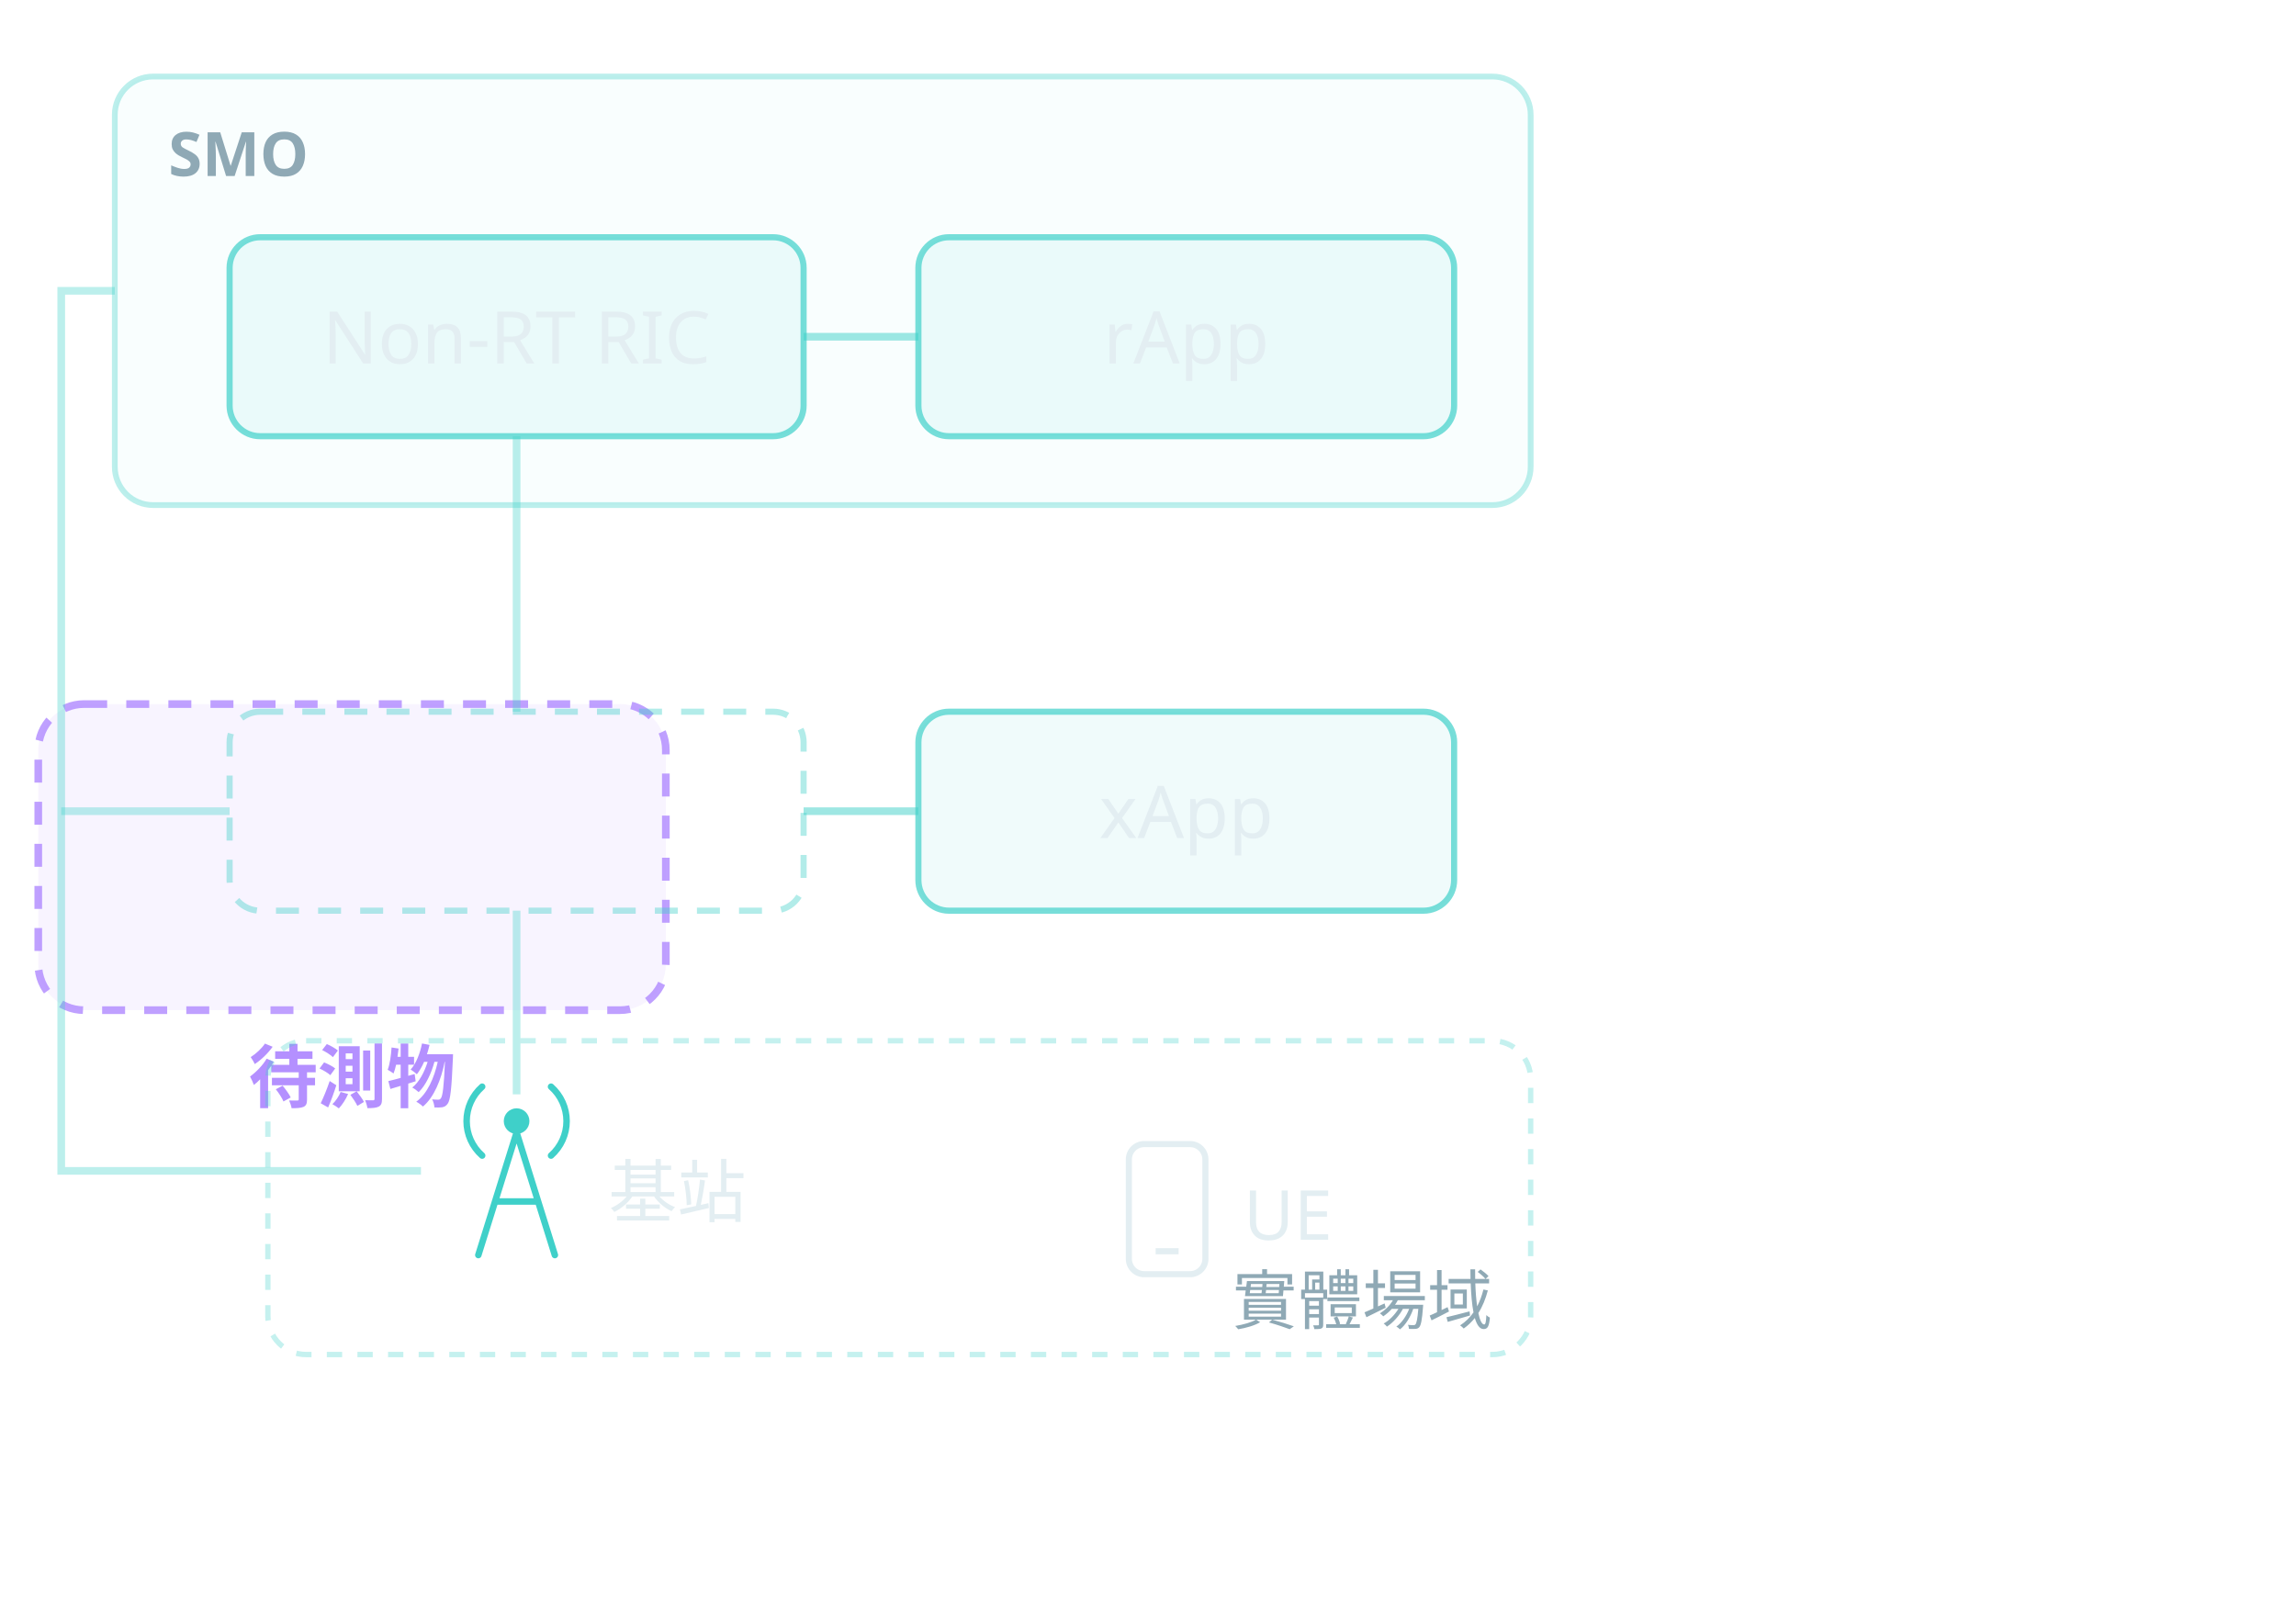
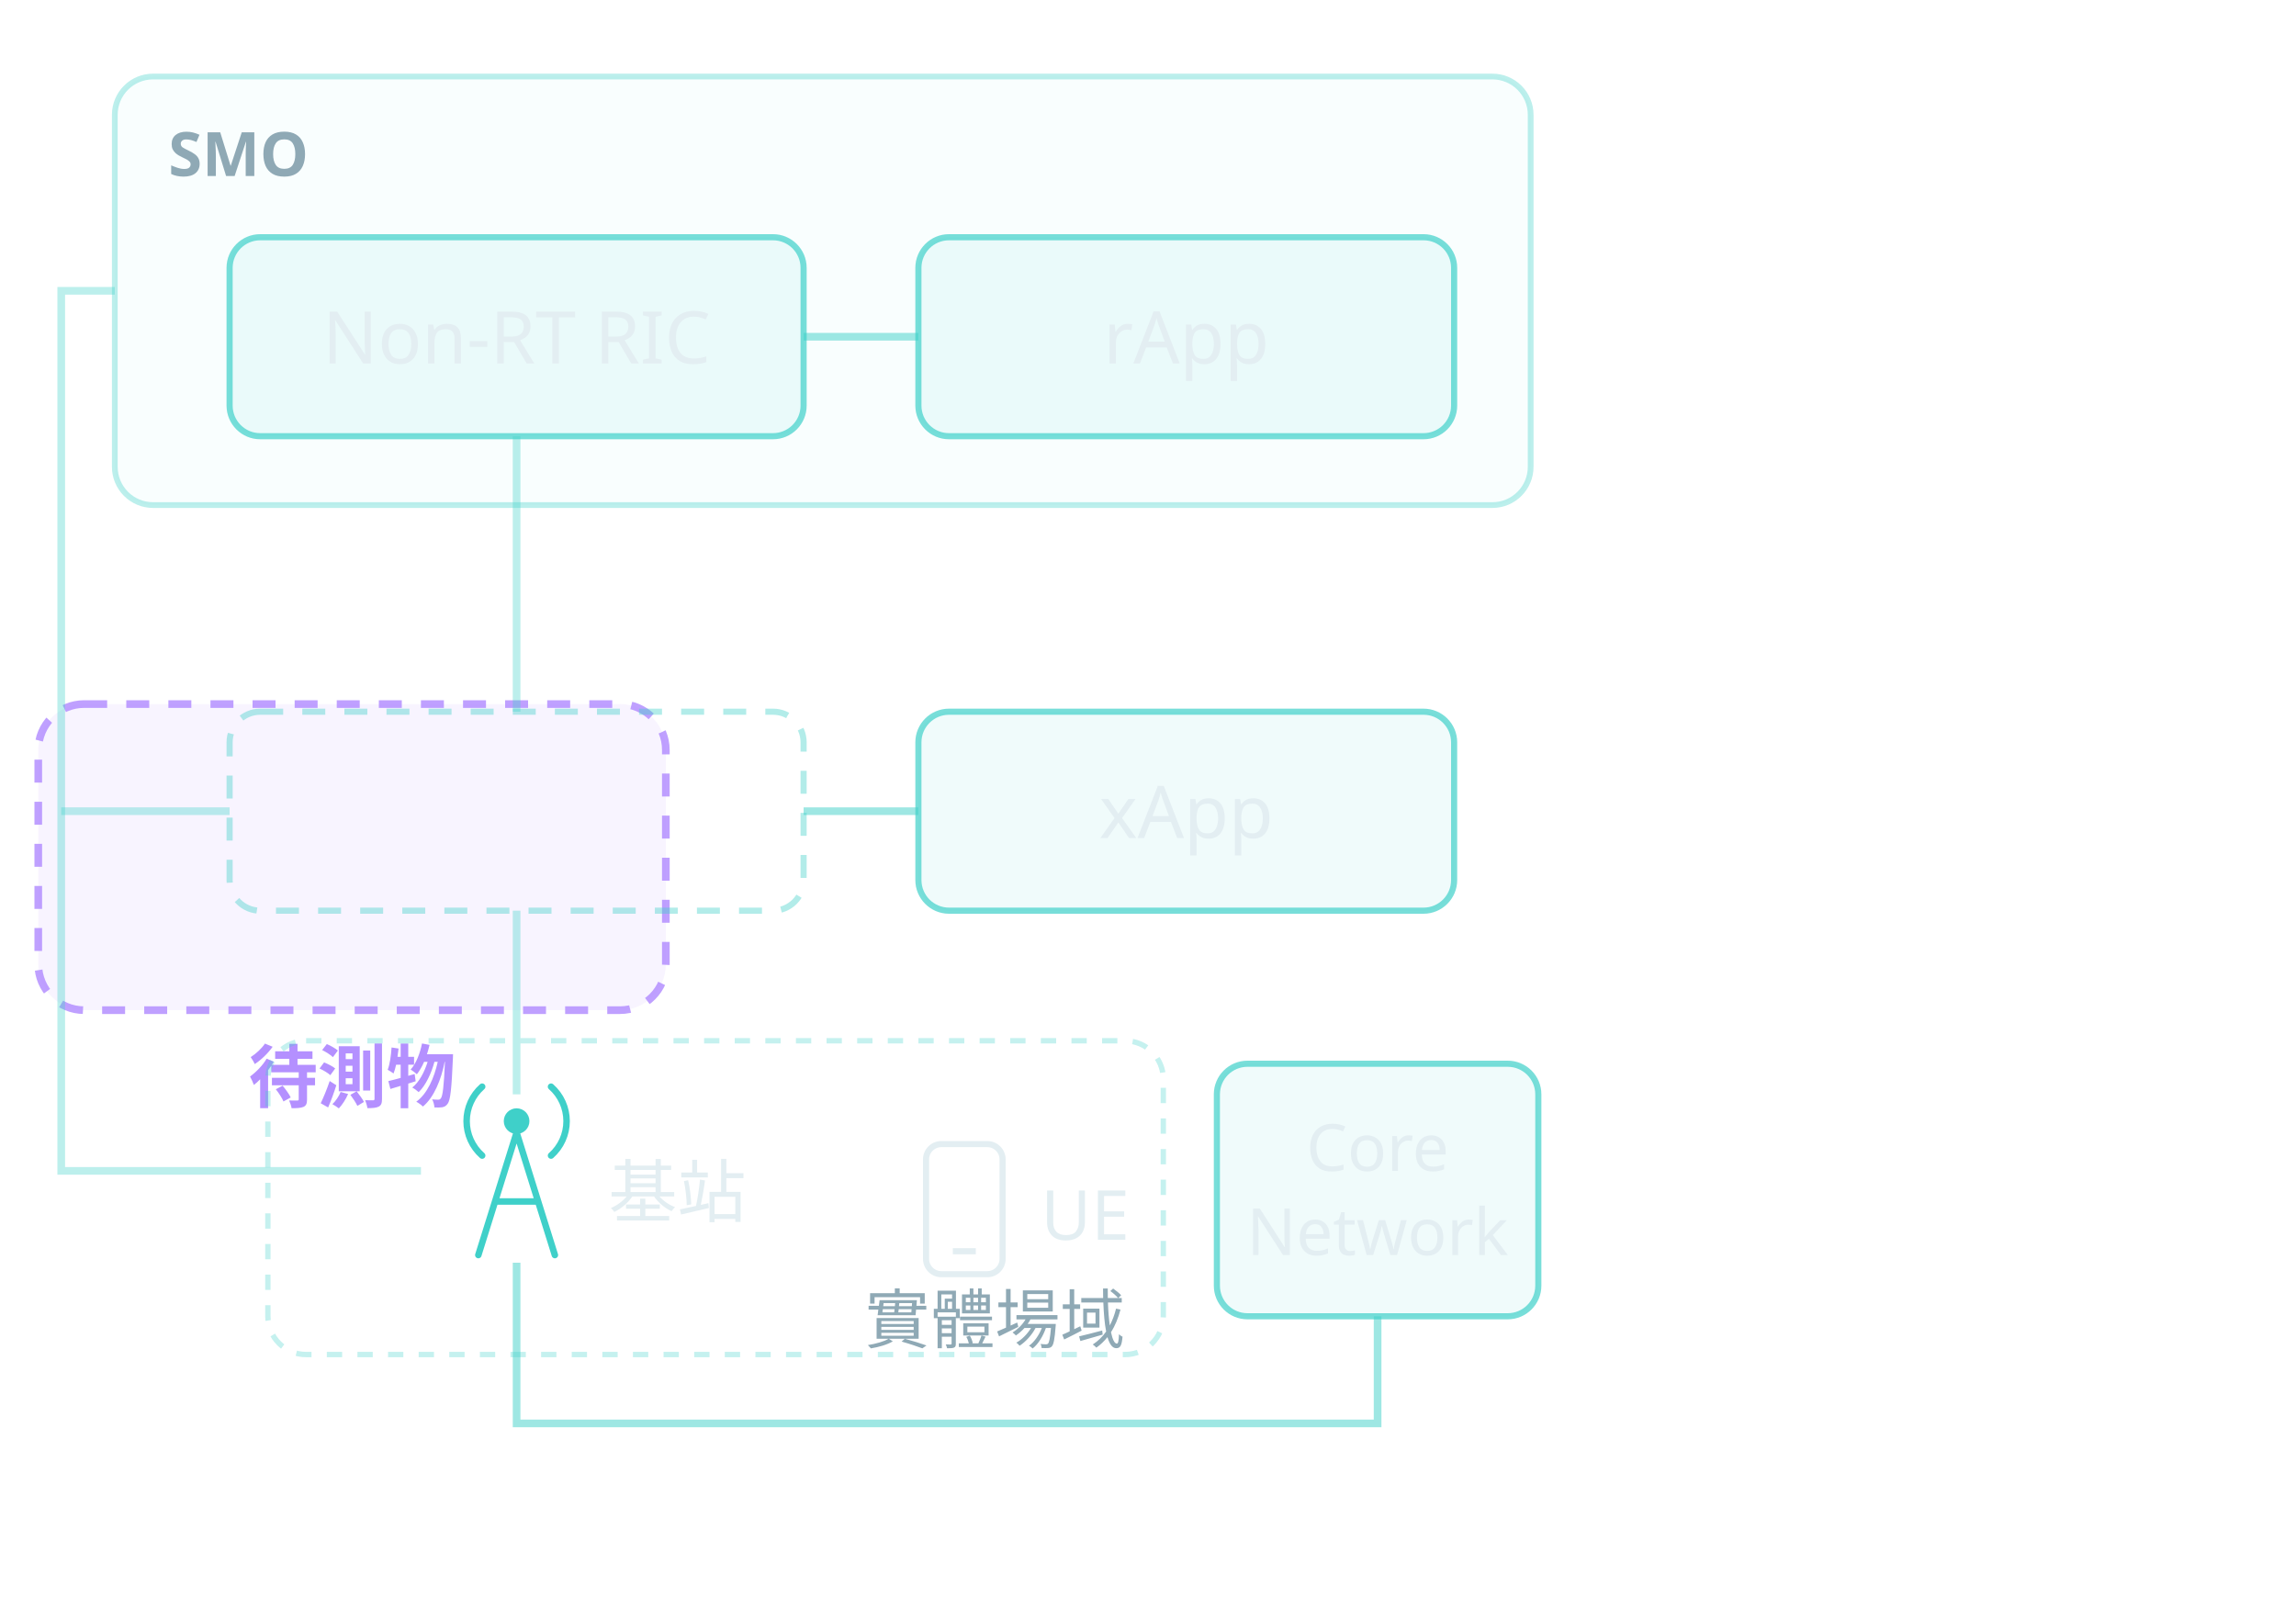
<svg xmlns="http://www.w3.org/2000/svg" viewBox="0 0 600 420" font-family="'Noto Sans TC','PingFang TC','Microsoft JhengHei',sans-serif">
  <g>
    <animate attributeName="opacity" values="1;1;0;0;1" keyTimes="0;.22;.26;.98;1" dur="14s" repeatCount="indefinite" />
    <rect x="10" y="184" width="164" height="80" rx="12" fill="#B490FF" fill-opacity=".1" stroke="#B490FF" stroke-opacity=".85" stroke-width="2" stroke-dasharray="6 5" />
    <text x="92" y="288" text-anchor="middle" font-size="18" font-weight="600" fill="#B490FF">待測物</text>
  </g>
  <g>
    <animate attributeName="opacity" values="1;1;0;0;1" keyTimes="0;.96;.97;.99;1" dur="14s" repeatCount="indefinite" />
    <animateTransform attributeName="transform" type="translate" values="156 0;156 0;-14 0;-14 0;156 0;156 0" keyTimes="0;.23;.3;.97;.98;1" dur="14s" repeatCount="indefinite" />
    <rect x="30" y="20" width="370" height="112" rx="10" fill="#3FD0C9" fill-opacity=".03" stroke="#3FD0C9" stroke-opacity=".35" stroke-width="1.5" />
    <text x="44" y="46" font-size="16" font-weight="600" fill="#8FA9B5">SMO</text>
    <rect x="60" y="62" width="150" height="52" rx="8" fill="#3FD0C9" fill-opacity=".08" stroke="#3FD0C9" stroke-opacity=".7" stroke-width="1.6" />
    <text x="135.0" y="95.0" text-anchor="middle" font-size="19" fill="#E3EEF2">Non-RT RIC</text>
    <rect x="240" y="62" width="140" height="52" rx="8" fill="#3FD0C9" fill-opacity=".08" stroke="#3FD0C9" stroke-opacity=".7" stroke-width="1.6" />
    <text x="310.0" y="95.0" text-anchor="middle" font-size="19" fill="#E3EEF2">rApp</text>
    <path d="M210 88 H240" fill="none" stroke="#3FD0C9" stroke-opacity=".5" stroke-width="2" />
    <rect x="60" y="186" width="150" height="52" rx="8" fill="none" stroke="#3FD0C9" stroke-opacity=".4" stroke-width="1.6" stroke-dasharray="6 5" />
    <rect x="240" y="186" width="140" height="52" rx="8" fill="#3FD0C9" fill-opacity=".08" stroke="#3FD0C9" stroke-opacity=".7" stroke-width="1.6" />
    <text x="310.0" y="219.0" text-anchor="middle" font-size="19" fill="#E3EEF2">xApp</text>
    <path d="M210 212 H240" fill="none" stroke="#3FD0C9" stroke-opacity=".5" stroke-width="2" />
    <path d="M135 114 V186" fill="none" stroke="#3FD0C9" stroke-width="2" stroke-opacity=".35">
      <animate attributeName="stroke-opacity" values=".35;.35;1;.35" keyTimes="0;0.44;.97;1" dur="14s" repeatCount="indefinite" calcMode="discrete" />
    </path>
    <circle r="5.5" fill="#E3EEF2" opacity="0">
      <animateMotion dur="14s" repeatCount="indefinite" path="M135 114 V186" keyPoints="0;0;1;0;0" keyTimes="0;0.32;0.42;0.42;1" calcMode="linear" />
      <animate attributeName="opacity" values="0;1;0;0" keyTimes="0;0.32;0.42;1" dur="14s" repeatCount="indefinite" calcMode="discrete" />
    </circle>
    <path d="M135 238 V286" fill="none" stroke="#3FD0C9" stroke-width="2" stroke-opacity=".35">
      <animate attributeName="stroke-opacity" values=".35;.35;1;.35" keyTimes="0;0.56;.97;1" dur="14s" repeatCount="indefinite" calcMode="discrete" />
    </path>
    <circle r="5.5" fill="#E3EEF2" opacity="0">
      <animateMotion dur="14s" repeatCount="indefinite" path="M135 238 V286" keyPoints="0;0;1;0;0" keyTimes="0;0.44;0.54;0.54;1" calcMode="linear" />
      <animate attributeName="opacity" values="0;1;0;0" keyTimes="0;0.44;0.54;1" dur="14s" repeatCount="indefinite" calcMode="discrete" />
    </circle>
    <path d="M30 76 H16 V306 H110" fill="none" stroke="#3FD0C9" stroke-width="2" stroke-opacity=".35">
      <animate attributeName="stroke-opacity" values=".35;.35;1;.35" keyTimes="0;0.68;.97;1" dur="14s" repeatCount="indefinite" calcMode="discrete" />
    </path>
    <circle r="5.5" fill="#E3EEF2" opacity="0">
      <animateMotion dur="14s" repeatCount="indefinite" path="M30 76 H16 V306 H110" keyPoints="0;0;1;0;0" keyTimes="0;0.56;0.66;0.66;1" calcMode="linear" />
      <animate attributeName="opacity" values="0;1;0;0" keyTimes="0;0.56;0.66;1" dur="14s" repeatCount="indefinite" calcMode="discrete" />
    </circle>
    <path d="M16 212 H60" fill="none" stroke="#3FD0C9" stroke-width="2" stroke-opacity=".35">
      <animate attributeName="stroke-opacity" values=".35;.35;1;.35" keyTimes="0;.68;.97;1" dur="14s" repeatCount="indefinite" calcMode="discrete" />
    </path>
-     <rect x="70" y="272" width="330" height="82" rx="10" fill="none" stroke="#3FD0C9" stroke-opacity=".3" stroke-width="1.4" stroke-dasharray="4 4" />
-     <text x="390" y="346" text-anchor="end" font-size="17" fill="#8FA9B5">實體場域</text>
+     <rect x="70" y="272" width="234" height="82" rx="10" fill="none" stroke="#3FD0C9" stroke-opacity=".3" stroke-width="1.4" stroke-dasharray="4 4" />
+     <text x="294" y="351" text-anchor="end" font-size="17" fill="#8FA9B5">實體場域</text>
+     <path d="M360 344 V372 H135 V330" fill="none" stroke="#3FD0C9" stroke-opacity=".5" stroke-width="2" />
+     <rect x="318" y="278" width="84" height="66" rx="8" fill="#3FD0C9" fill-opacity=".08" stroke="#3FD0C9" stroke-opacity=".7" stroke-width="1.6" />
+     <text x="360" y="306" text-anchor="middle" font-size="17" fill="#E3EEF2">Core</text>
+     <text x="360" y="328" text-anchor="middle" font-size="17" fill="#E3EEF2">Network</text>
    <g transform="translate(135 306)" fill="none" stroke="#3FD0C9" stroke-width="1.7" stroke-linecap="round" stroke-linejoin="round">
      <path d="M0 -10 L-10 22 M0 -10 L10 22 M-5 8 H5" />
      <circle cy="-13" r="2.5" fill="#3FD0C9" />
      <path d="M-9 -22 A12 12 0 0 0 -9 -4 M9 -22 A12 12 0 0 1 9 -4" />
    </g>
    <text x="159" y="318" font-size="18" fill="#E3EEF2">基站</text>
-     <g transform="translate(305 316)" fill="none" stroke="#E3EEF2" stroke-width="1.6">
+     <g transform="translate(252 316)" fill="none" stroke="#E3EEF2" stroke-width="1.6">
      <rect x="-10" y="-17" width="20" height="34" rx="4" />
      <path d="M-3 11 H3" />
    </g>
-     <text x="325" y="324" font-size="18" fill="#E3EEF2">UE</text>
+     <text x="272" y="324" font-size="18" fill="#E3EEF2">UE</text>
    <g opacity="0">
      <animate attributeName="opacity" values="0;1;1;0;0" keyTimes="0;.04;.96;.97;1" dur="14s" repeatCount="indefinite" />
      <animateTransform attributeName="transform" type="translate" values="-198 0;-198 0;-198 0;0 0;0 0;0 0" keyTimes="0;.08;.105;.175;.2;1" dur="14s" repeatCount="indefinite" />
      <rect x="60" y="186" width="150" height="52" rx="8" fill="#2C224D" stroke="#B490FF" stroke-width="2" />
      <text x="135.0" y="219.0" text-anchor="middle" font-size="19" font-weight="600" fill="#E3EEF2">Near-RT RIC</text>
      <rect x="55" y="181" width="160" height="62" rx="11" fill="none" stroke="#B490FF" stroke-width="2" opacity="0">
        <animate attributeName="opacity" values="0;0;1;0;0" keyTimes="0;.2;.22;.26;1" dur="14s" repeatCount="indefinite" />
      </rect>
    </g>
  </g>
  <g opacity="0">
    <animate attributeName="opacity" values="0;0;1;1;0;0" keyTimes="0;0.3;0.320;0.730;0.75;1" dur="14s" repeatCount="indefinite" />
    <rect x="400" y="104" width="190" height="200" rx="12" fill="#16222E" stroke="#3FD0C9" stroke-opacity=".5" stroke-width="1.5" />
    <rect x="420" y="142" width="24" height="24" rx="5" fill="none" stroke="#8FA9B5" stroke-width="1.6" />
    <path d="M456 154 H570" stroke="#4A6272" stroke-width="4" stroke-linecap="round" />
    <path d="M456 154 H570" stroke="#3FD0C9" stroke-width="4" stroke-linecap="round" stroke-dasharray="114" stroke-dashoffset="114">
      <animate attributeName="stroke-dashoffset" values="114;114;0;0" keyTimes="0;0.32;0.420;1" dur="14s" repeatCount="indefinite" />
    </path>
    <path d="M425 154 l5 6 l9 -12" fill="none" stroke="#3FD0C9" stroke-width="3" stroke-linecap="round" stroke-linejoin="round" opacity="0">
      <animate attributeName="opacity" values="0;0;1;1" keyTimes="0;0.44;0.445;1" dur="14s" repeatCount="indefinite" calcMode="discrete" />
    </path>
    <rect x="420" y="192" width="24" height="24" rx="5" fill="none" stroke="#8FA9B5" stroke-width="1.6" />
    <path d="M456 204 H570" stroke="#4A6272" stroke-width="4" stroke-linecap="round" />
    <path d="M456 204 H570" stroke="#3FD0C9" stroke-width="4" stroke-linecap="round" stroke-dasharray="114" stroke-dashoffset="114">
      <animate attributeName="stroke-dashoffset" values="114;114;0;0" keyTimes="0;0.44;0.540;1" dur="14s" repeatCount="indefinite" />
    </path>
    <path d="M425 204 l5 6 l9 -12" fill="none" stroke="#3FD0C9" stroke-width="3" stroke-linecap="round" stroke-linejoin="round" opacity="0">
      <animate attributeName="opacity" values="0;0;1;1" keyTimes="0;0.56;0.565;1" dur="14s" repeatCount="indefinite" calcMode="discrete" />
    </path>
    <rect x="420" y="242" width="24" height="24" rx="5" fill="none" stroke="#8FA9B5" stroke-width="1.6" />
    <path d="M456 254 H570" stroke="#4A6272" stroke-width="4" stroke-linecap="round" />
    <path d="M456 254 H570" stroke="#3FD0C9" stroke-width="4" stroke-linecap="round" stroke-dasharray="114" stroke-dashoffset="114">
      <animate attributeName="stroke-dashoffset" values="114;114;0;0" keyTimes="0;0.56;0.660;1" dur="14s" repeatCount="indefinite" />
    </path>
    <path d="M425 254 l5 6 l9 -12" fill="none" stroke="#3FD0C9" stroke-width="3" stroke-linecap="round" stroke-linejoin="round" opacity="0">
      <animate attributeName="opacity" values="0;0;1;1" keyTimes="0;0.68;0.685;1" dur="14s" repeatCount="indefinite" calcMode="discrete" />
    </path>
  </g>
  <g opacity="0">
    <animate attributeName="opacity" values="0;0;1;1;0;0" keyTimes="0;0.75;0.770;0.950;0.97;1" dur="14s" repeatCount="indefinite" />
    <circle cx="495" cy="200" r="70" fill="#3FD0C9" fill-opacity=".07" />
    <path d="M459 150 H513 L531 168 V250 H459 Z" fill="#16222E" stroke="#3FD0C9" stroke-width="2" stroke-linejoin="round" />
    <path d="M513 150 V168 H531" fill="none" stroke="#3FD0C9" stroke-width="2" stroke-linejoin="round" />
    <path d="M473 182 l4 5 l8 -10" fill="none" stroke="#3FD0C9" stroke-width="2.2" stroke-linecap="round" stroke-linejoin="round" />
    <path d="M491 183 H515" stroke="#8FA9B5" stroke-width="2.2" stroke-linecap="round" />
    <path d="M473 202 l4 5 l8 -10" fill="none" stroke="#3FD0C9" stroke-width="2.2" stroke-linecap="round" stroke-linejoin="round" />
    <path d="M491 203 H515" stroke="#8FA9B5" stroke-width="2.2" stroke-linecap="round" />
    <path d="M473 222 l4 5 l8 -10" fill="none" stroke="#3FD0C9" stroke-width="2.2" stroke-linecap="round" stroke-linejoin="round" />
    <path d="M491 223 H515" stroke="#8FA9B5" stroke-width="2.2" stroke-linecap="round" />
    <text x="495" y="292" text-anchor="middle" font-size="22" fill="#E3EEF2">介面驗測報告</text>
  </g>
  <text x="300" y="404" text-anchor="middle" font-size="22" fill="#3FD0C9" opacity="0">① 接入架構<animate attributeName="opacity" values="0;0;1;1;0;0" keyTimes="0;0.06;0.080;0.280;0.3;1" dur="14s" repeatCount="indefinite" />
  </text>
  <text x="300" y="404" text-anchor="middle" font-size="22" fill="#3FD0C9" opacity="0">② 逐項驗證介面<animate attributeName="opacity" values="0;0;1;1;0;0" keyTimes="0;0.3;0.320;0.730;0.75;1" dur="14s" repeatCount="indefinite" />
  </text>
  <text x="300" y="404" text-anchor="middle" font-size="22" fill="#3FD0C9" opacity="0">③ 產出報告<animate attributeName="opacity" values="0;0;1;1;0;0" keyTimes="0;0.75;0.770;0.950;0.97;1" dur="14s" repeatCount="indefinite" />
  </text>
</svg>
